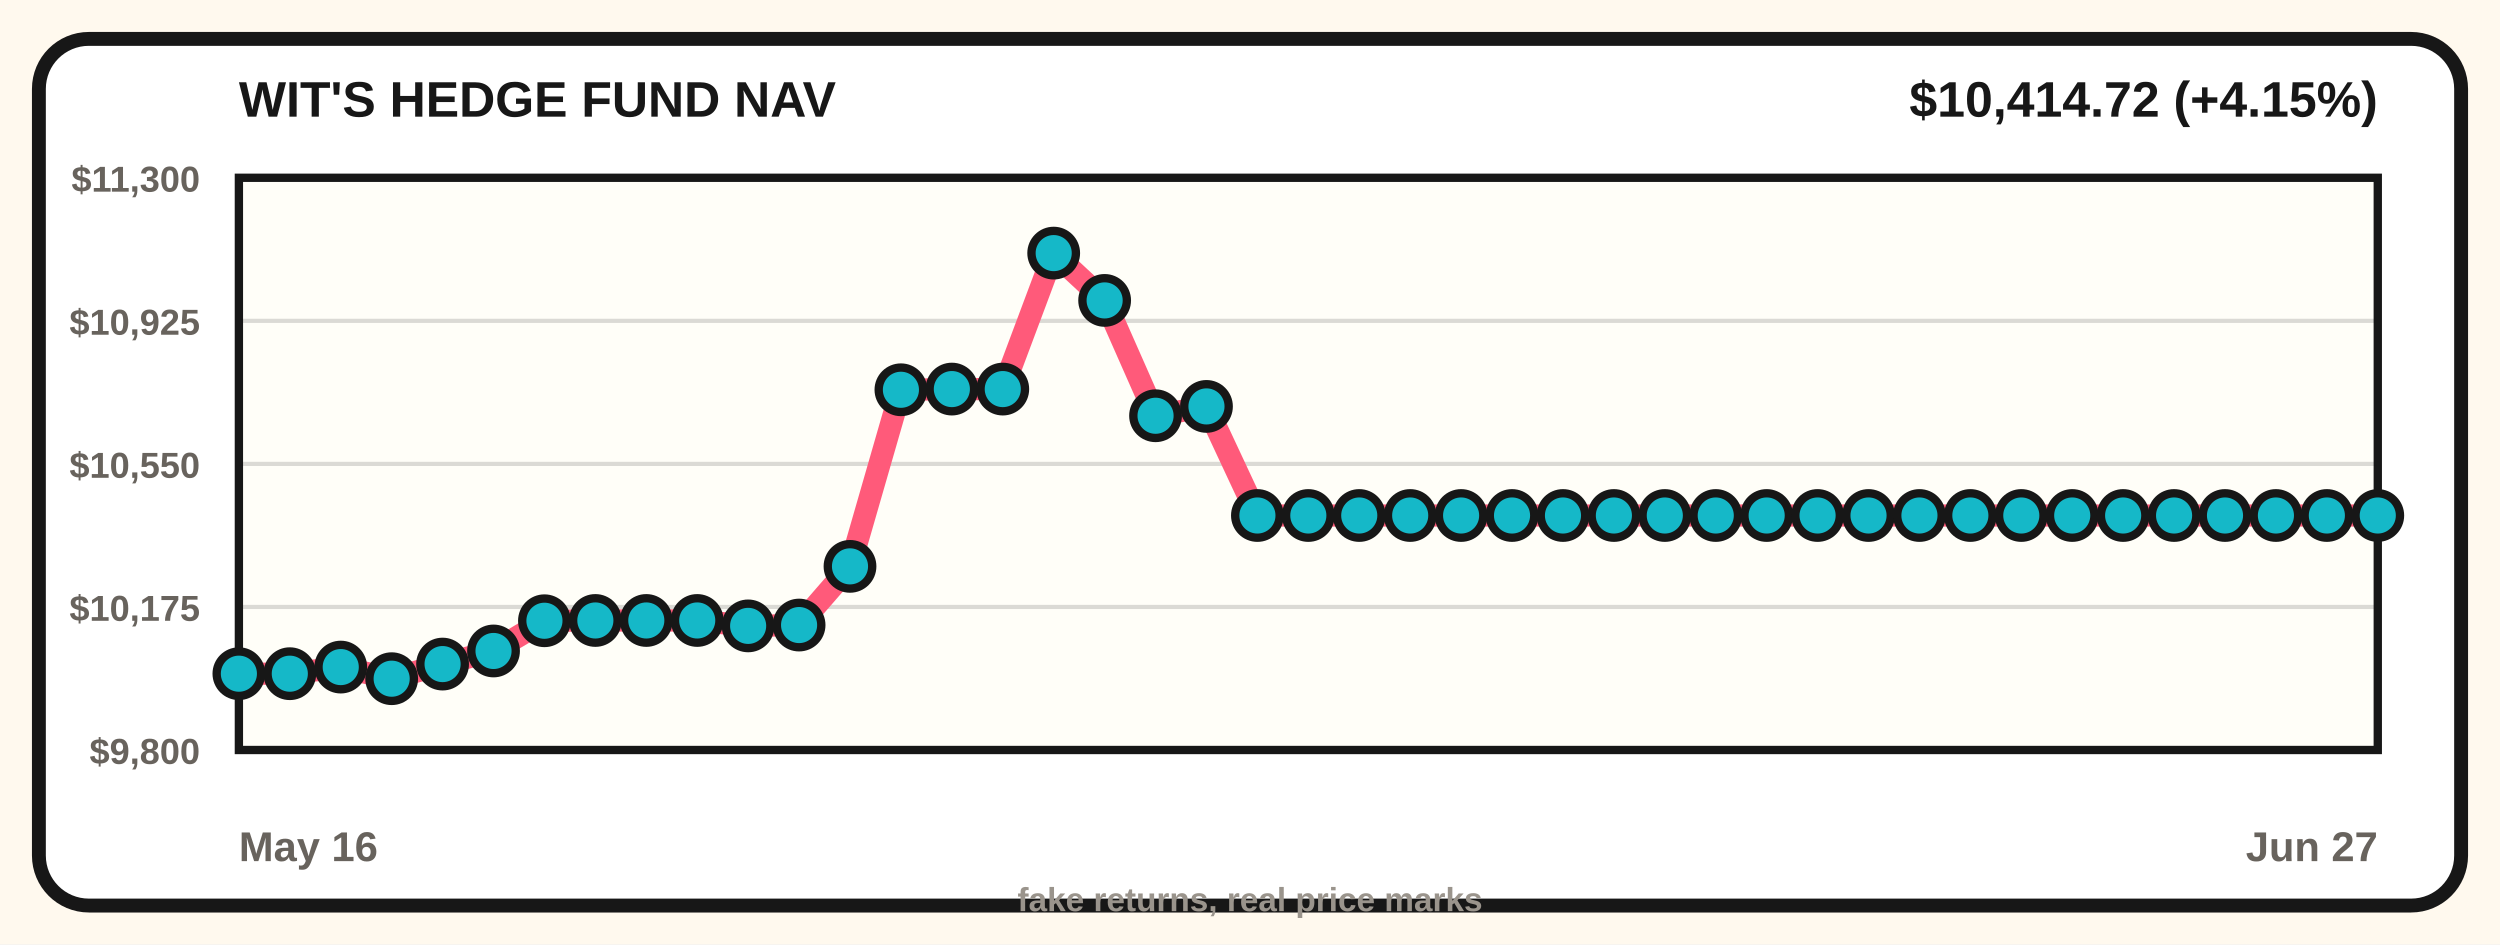
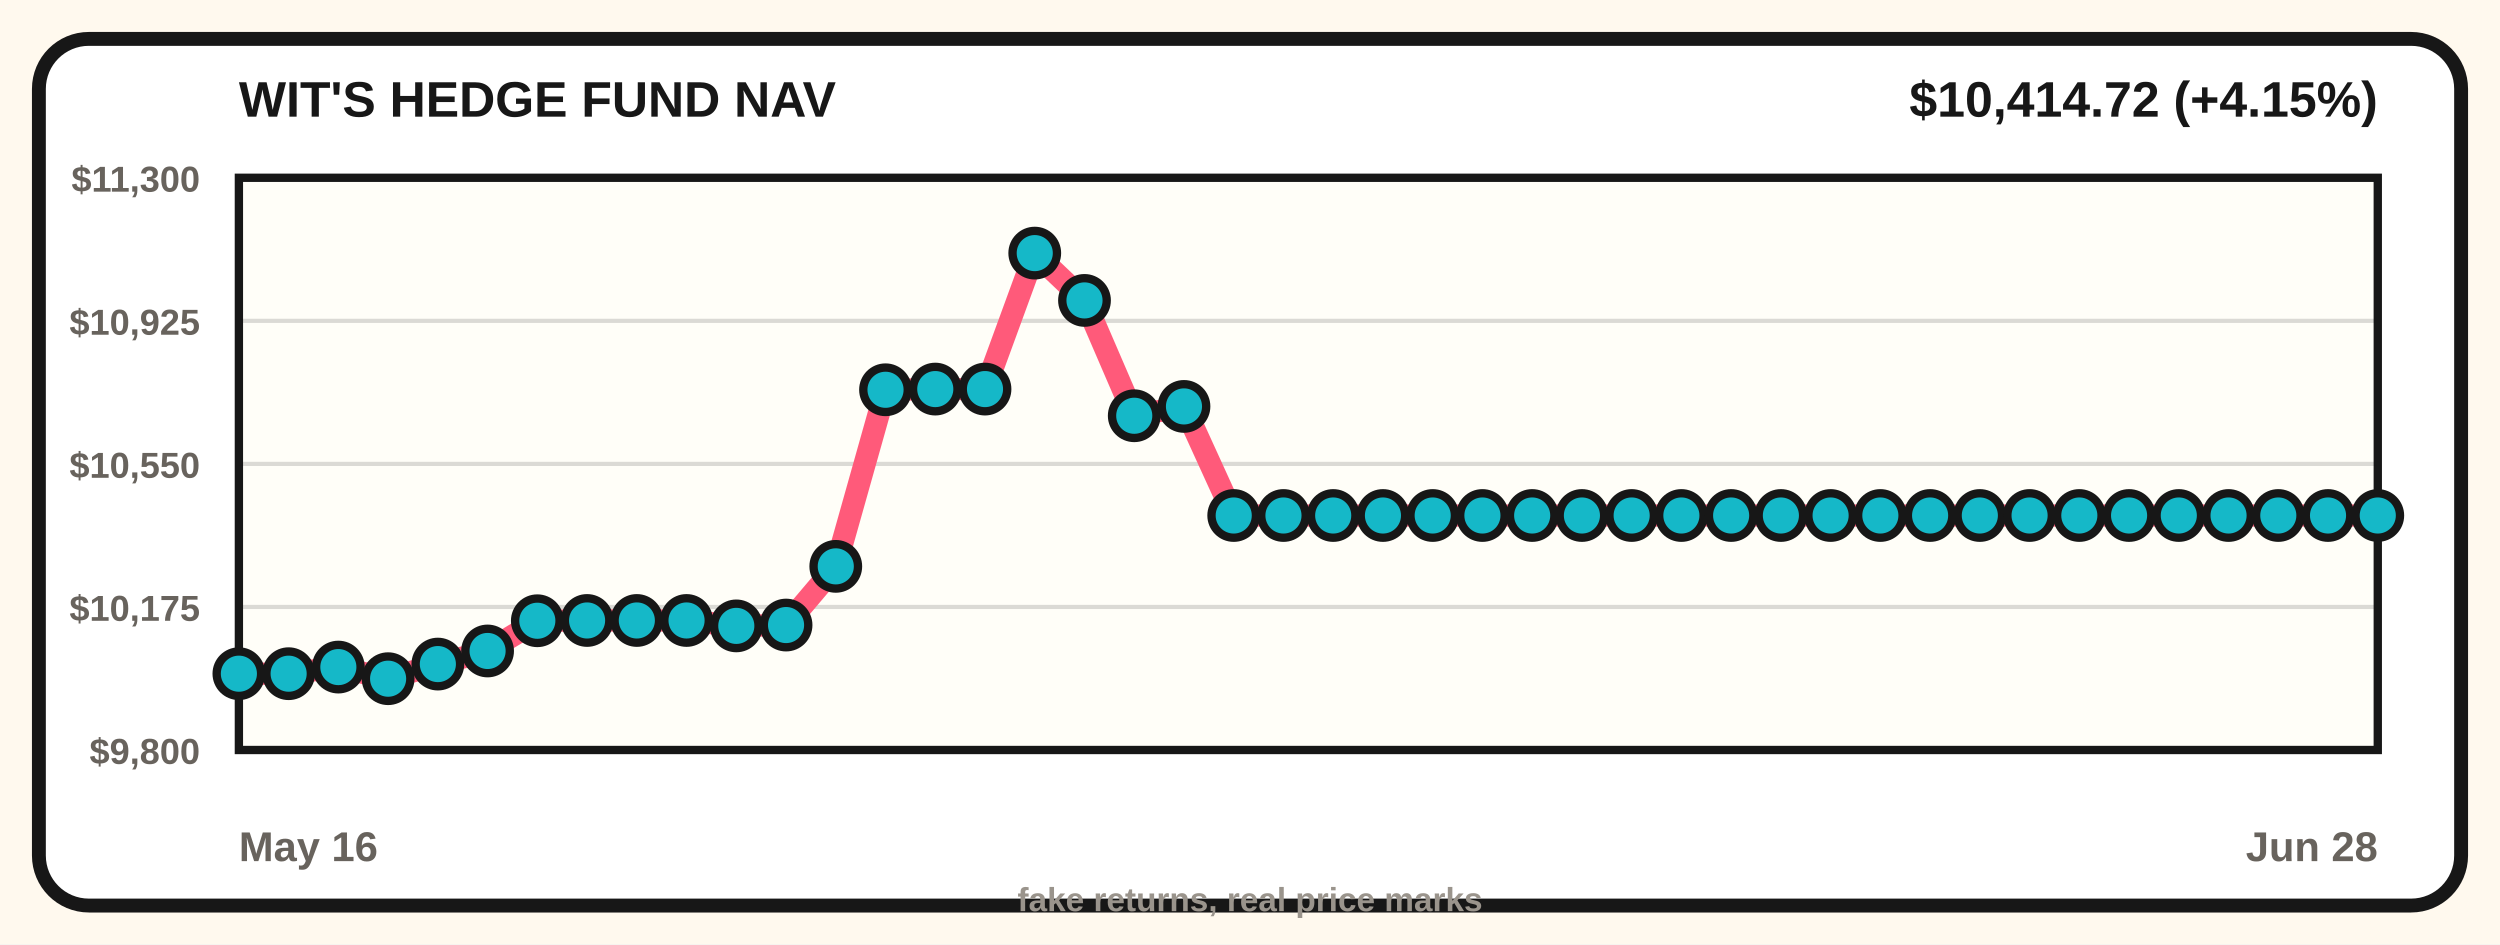
<svg xmlns="http://www.w3.org/2000/svg" width="900" height="340" viewBox="0 0 900 340" role="img" aria-label="Wit's Hedge Fund fake NAV chart">
  <rect width="900" height="340" fill="#fff9ee" />
  <rect x="14" y="14" width="872" height="312" rx="18" fill="#ffffff" stroke="#171717" stroke-width="5" />
  <rect x="86" y="64" width="770" height="206" fill="#fffef8" stroke="#171717" stroke-width="3" />
  <line x1="86" y1="270" x2="856" y2="270" stroke="#171717" stroke-width="1.5" opacity="0.16" />
  <text x="72" y="275" text-anchor="end" font-family="Arial, sans-serif" font-size="13" font-weight="800" fill="#68635d">$9,800</text>
  <line x1="86" y1="218.5" x2="856" y2="218.5" stroke="#171717" stroke-width="1.5" opacity="0.16" />
  <text x="72" y="223.5" text-anchor="end" font-family="Arial, sans-serif" font-size="13" font-weight="800" fill="#68635d">$10,175</text>
  <line x1="86" y1="167" x2="856" y2="167" stroke="#171717" stroke-width="1.5" opacity="0.16" />
  <text x="72" y="172" text-anchor="end" font-family="Arial, sans-serif" font-size="13" font-weight="800" fill="#68635d">$10,550</text>
  <line x1="86" y1="115.5" x2="856" y2="115.5" stroke="#171717" stroke-width="1.5" opacity="0.16" />
  <text x="72" y="120.5" text-anchor="end" font-family="Arial, sans-serif" font-size="13" font-weight="800" fill="#68635d">$10,925</text>
  <line x1="86" y1="64" x2="856" y2="64" stroke="#171717" stroke-width="1.5" opacity="0.16" />
  <text x="72" y="69" text-anchor="end" font-family="Arial, sans-serif" font-size="13" font-weight="800" fill="#68635d">$11,300</text>
-   <polyline points="86,242.53 104.33,242.53 122.67,240.15 141,244.33 159.33,239.07 177.67,234.35 196,223.47 214.33,223.37 232.67,223.37 251,223.37 269.33,225.32 287.67,225.02 306,203.89 324.33,140.32 342.67,140.07 361,140.07 379.33,91.12 397.67,108.15 416,149.67 434.33,146.31 452.67,185.58 471,185.58 489.33,185.58 507.67,185.58 526,185.58 544.33,185.58 562.67,185.58 581,185.58 599.33,185.58 617.67,185.58 636,185.58 654.33,185.58 672.67,185.58 691,185.58 709.33,185.58 727.67,185.58 746,185.58 764.33,185.58 782.67,185.58 801,185.58 819.33,185.58 837.67,185.58 856,185.58" fill="none" stroke="#ff5a7a" stroke-width="8" stroke-linecap="round" stroke-linejoin="round" />
+   <polyline points="86,242.53 103.91,242.53 121.81,240.15 139.72,244.33 157.63,239.07 175.53,234.35 193.44,223.47 211.35,223.37 229.26,223.37 247.16,223.37 265.07,225.32 282.98,225.02 300.88,203.89 318.79,140.32 336.7,140.07 354.6,140.07 372.51,91.12 390.42,108.15 408.33,149.67 426.23,146.31 444.14,185.58 462.05,185.58 479.95,185.58 497.86,185.58 515.77,185.58 533.67,185.58 551.58,185.58 569.49,185.58 587.4,185.58 605.3,185.58 623.21,185.58 641.12,185.58 659.02,185.58 676.93,185.58 694.84,185.58 712.74,185.58 730.65,185.58 748.56,185.58 766.47,185.58 784.37,185.58 802.28,185.58 820.19,185.58 838.09,185.58 856,185.58" fill="none" stroke="#ff5a7a" stroke-width="8" stroke-linecap="round" stroke-linejoin="round" />
  <circle cx="86" cy="242.53" r="8" fill="#15b8c8" stroke="#171717" stroke-width="3" />
-   <circle cx="104.33" cy="242.53" r="8" fill="#15b8c8" stroke="#171717" stroke-width="3" />
-   <circle cx="122.67" cy="240.15" r="8" fill="#15b8c8" stroke="#171717" stroke-width="3" />
-   <circle cx="141" cy="244.33" r="8" fill="#15b8c8" stroke="#171717" stroke-width="3" />
-   <circle cx="159.33" cy="239.07" r="8" fill="#15b8c8" stroke="#171717" stroke-width="3" />
-   <circle cx="177.67" cy="234.35" r="8" fill="#15b8c8" stroke="#171717" stroke-width="3" />
-   <circle cx="196" cy="223.47" r="8" fill="#15b8c8" stroke="#171717" stroke-width="3" />
-   <circle cx="214.33" cy="223.37" r="8" fill="#15b8c8" stroke="#171717" stroke-width="3" />
-   <circle cx="232.67" cy="223.37" r="8" fill="#15b8c8" stroke="#171717" stroke-width="3" />
-   <circle cx="251" cy="223.37" r="8" fill="#15b8c8" stroke="#171717" stroke-width="3" />
-   <circle cx="269.33" cy="225.32" r="8" fill="#15b8c8" stroke="#171717" stroke-width="3" />
-   <circle cx="287.67" cy="225.02" r="8" fill="#15b8c8" stroke="#171717" stroke-width="3" />
-   <circle cx="306" cy="203.89" r="8" fill="#15b8c8" stroke="#171717" stroke-width="3" />
-   <circle cx="324.33" cy="140.32" r="8" fill="#15b8c8" stroke="#171717" stroke-width="3" />
-   <circle cx="342.67" cy="140.07" r="8" fill="#15b8c8" stroke="#171717" stroke-width="3" />
-   <circle cx="361" cy="140.07" r="8" fill="#15b8c8" stroke="#171717" stroke-width="3" />
-   <circle cx="379.33" cy="91.12" r="8" fill="#15b8c8" stroke="#171717" stroke-width="3" />
-   <circle cx="397.67" cy="108.15" r="8" fill="#15b8c8" stroke="#171717" stroke-width="3" />
-   <circle cx="416" cy="149.67" r="8" fill="#15b8c8" stroke="#171717" stroke-width="3" />
-   <circle cx="434.33" cy="146.31" r="8" fill="#15b8c8" stroke="#171717" stroke-width="3" />
-   <circle cx="452.67" cy="185.58" r="8" fill="#15b8c8" stroke="#171717" stroke-width="3" />
-   <circle cx="471" cy="185.58" r="8" fill="#15b8c8" stroke="#171717" stroke-width="3" />
-   <circle cx="489.33" cy="185.58" r="8" fill="#15b8c8" stroke="#171717" stroke-width="3" />
-   <circle cx="507.67" cy="185.58" r="8" fill="#15b8c8" stroke="#171717" stroke-width="3" />
-   <circle cx="526" cy="185.58" r="8" fill="#15b8c8" stroke="#171717" stroke-width="3" />
-   <circle cx="544.33" cy="185.58" r="8" fill="#15b8c8" stroke="#171717" stroke-width="3" />
-   <circle cx="562.67" cy="185.58" r="8" fill="#15b8c8" stroke="#171717" stroke-width="3" />
-   <circle cx="581" cy="185.58" r="8" fill="#15b8c8" stroke="#171717" stroke-width="3" />
-   <circle cx="599.33" cy="185.58" r="8" fill="#15b8c8" stroke="#171717" stroke-width="3" />
-   <circle cx="617.67" cy="185.58" r="8" fill="#15b8c8" stroke="#171717" stroke-width="3" />
-   <circle cx="636" cy="185.58" r="8" fill="#15b8c8" stroke="#171717" stroke-width="3" />
-   <circle cx="654.33" cy="185.58" r="8" fill="#15b8c8" stroke="#171717" stroke-width="3" />
-   <circle cx="672.67" cy="185.58" r="8" fill="#15b8c8" stroke="#171717" stroke-width="3" />
-   <circle cx="691" cy="185.58" r="8" fill="#15b8c8" stroke="#171717" stroke-width="3" />
-   <circle cx="709.33" cy="185.58" r="8" fill="#15b8c8" stroke="#171717" stroke-width="3" />
-   <circle cx="727.67" cy="185.58" r="8" fill="#15b8c8" stroke="#171717" stroke-width="3" />
-   <circle cx="746" cy="185.58" r="8" fill="#15b8c8" stroke="#171717" stroke-width="3" />
-   <circle cx="764.33" cy="185.58" r="8" fill="#15b8c8" stroke="#171717" stroke-width="3" />
-   <circle cx="782.67" cy="185.58" r="8" fill="#15b8c8" stroke="#171717" stroke-width="3" />
-   <circle cx="801" cy="185.58" r="8" fill="#15b8c8" stroke="#171717" stroke-width="3" />
-   <circle cx="819.33" cy="185.58" r="8" fill="#15b8c8" stroke="#171717" stroke-width="3" />
-   <circle cx="837.67" cy="185.58" r="8" fill="#15b8c8" stroke="#171717" stroke-width="3" />
+   <circle cx="103.91" cy="242.53" r="8" fill="#15b8c8" stroke="#171717" stroke-width="3" />
+   <circle cx="121.81" cy="240.15" r="8" fill="#15b8c8" stroke="#171717" stroke-width="3" />
+   <circle cx="139.72" cy="244.33" r="8" fill="#15b8c8" stroke="#171717" stroke-width="3" />
+   <circle cx="157.63" cy="239.07" r="8" fill="#15b8c8" stroke="#171717" stroke-width="3" />
+   <circle cx="175.53" cy="234.35" r="8" fill="#15b8c8" stroke="#171717" stroke-width="3" />
+   <circle cx="193.44" cy="223.47" r="8" fill="#15b8c8" stroke="#171717" stroke-width="3" />
+   <circle cx="211.35" cy="223.37" r="8" fill="#15b8c8" stroke="#171717" stroke-width="3" />
+   <circle cx="229.26" cy="223.37" r="8" fill="#15b8c8" stroke="#171717" stroke-width="3" />
+   <circle cx="247.16" cy="223.37" r="8" fill="#15b8c8" stroke="#171717" stroke-width="3" />
+   <circle cx="265.07" cy="225.32" r="8" fill="#15b8c8" stroke="#171717" stroke-width="3" />
+   <circle cx="282.98" cy="225.02" r="8" fill="#15b8c8" stroke="#171717" stroke-width="3" />
+   <circle cx="300.88" cy="203.89" r="8" fill="#15b8c8" stroke="#171717" stroke-width="3" />
+   <circle cx="318.79" cy="140.32" r="8" fill="#15b8c8" stroke="#171717" stroke-width="3" />
+   <circle cx="336.7" cy="140.07" r="8" fill="#15b8c8" stroke="#171717" stroke-width="3" />
+   <circle cx="354.6" cy="140.07" r="8" fill="#15b8c8" stroke="#171717" stroke-width="3" />
+   <circle cx="372.51" cy="91.12" r="8" fill="#15b8c8" stroke="#171717" stroke-width="3" />
+   <circle cx="390.42" cy="108.15" r="8" fill="#15b8c8" stroke="#171717" stroke-width="3" />
+   <circle cx="408.33" cy="149.67" r="8" fill="#15b8c8" stroke="#171717" stroke-width="3" />
+   <circle cx="426.23" cy="146.31" r="8" fill="#15b8c8" stroke="#171717" stroke-width="3" />
+   <circle cx="444.14" cy="185.58" r="8" fill="#15b8c8" stroke="#171717" stroke-width="3" />
+   <circle cx="462.05" cy="185.58" r="8" fill="#15b8c8" stroke="#171717" stroke-width="3" />
+   <circle cx="479.95" cy="185.58" r="8" fill="#15b8c8" stroke="#171717" stroke-width="3" />
+   <circle cx="497.86" cy="185.58" r="8" fill="#15b8c8" stroke="#171717" stroke-width="3" />
+   <circle cx="515.77" cy="185.58" r="8" fill="#15b8c8" stroke="#171717" stroke-width="3" />
+   <circle cx="533.67" cy="185.58" r="8" fill="#15b8c8" stroke="#171717" stroke-width="3" />
+   <circle cx="551.58" cy="185.58" r="8" fill="#15b8c8" stroke="#171717" stroke-width="3" />
+   <circle cx="569.49" cy="185.58" r="8" fill="#15b8c8" stroke="#171717" stroke-width="3" />
+   <circle cx="587.4" cy="185.58" r="8" fill="#15b8c8" stroke="#171717" stroke-width="3" />
+   <circle cx="605.3" cy="185.58" r="8" fill="#15b8c8" stroke="#171717" stroke-width="3" />
+   <circle cx="623.21" cy="185.58" r="8" fill="#15b8c8" stroke="#171717" stroke-width="3" />
+   <circle cx="641.12" cy="185.58" r="8" fill="#15b8c8" stroke="#171717" stroke-width="3" />
+   <circle cx="659.02" cy="185.58" r="8" fill="#15b8c8" stroke="#171717" stroke-width="3" />
+   <circle cx="676.93" cy="185.58" r="8" fill="#15b8c8" stroke="#171717" stroke-width="3" />
+   <circle cx="694.84" cy="185.58" r="8" fill="#15b8c8" stroke="#171717" stroke-width="3" />
+   <circle cx="712.74" cy="185.58" r="8" fill="#15b8c8" stroke="#171717" stroke-width="3" />
+   <circle cx="730.65" cy="185.58" r="8" fill="#15b8c8" stroke="#171717" stroke-width="3" />
+   <circle cx="748.56" cy="185.58" r="8" fill="#15b8c8" stroke="#171717" stroke-width="3" />
+   <circle cx="766.47" cy="185.58" r="8" fill="#15b8c8" stroke="#171717" stroke-width="3" />
+   <circle cx="784.37" cy="185.58" r="8" fill="#15b8c8" stroke="#171717" stroke-width="3" />
+   <circle cx="802.28" cy="185.58" r="8" fill="#15b8c8" stroke="#171717" stroke-width="3" />
+   <circle cx="820.19" cy="185.58" r="8" fill="#15b8c8" stroke="#171717" stroke-width="3" />
+   <circle cx="838.09" cy="185.58" r="8" fill="#15b8c8" stroke="#171717" stroke-width="3" />
  <circle cx="856" cy="185.58" r="8" fill="#15b8c8" stroke="#171717" stroke-width="3" />
  <text x="86" y="42" font-family="Arial, sans-serif" font-size="18" font-weight="900" fill="#171717">WIT'S HEDGE FUND NAV</text>
  <text x="856" y="42" text-anchor="end" font-family="Arial, sans-serif" font-size="18" font-weight="900" fill="#171717">$10,414.72 (+4.15%)</text>
  <text x="86" y="310" text-anchor="start" font-family="Arial, sans-serif" font-size="15" font-weight="900" fill="#68635d">May 16</text>
-   <text x="856" y="310" text-anchor="end" font-family="Arial, sans-serif" font-size="15" font-weight="900" fill="#68635d">Jun 27</text>
+   <text x="856" y="310" text-anchor="end" font-family="Arial, sans-serif" font-size="15" font-weight="900" fill="#68635d">Jun 28</text>
  <text x="450" y="328" text-anchor="middle" font-family="Arial, sans-serif" font-size="12" font-weight="800" fill="#9a948c">fake returns, real price marks</text>
</svg>
